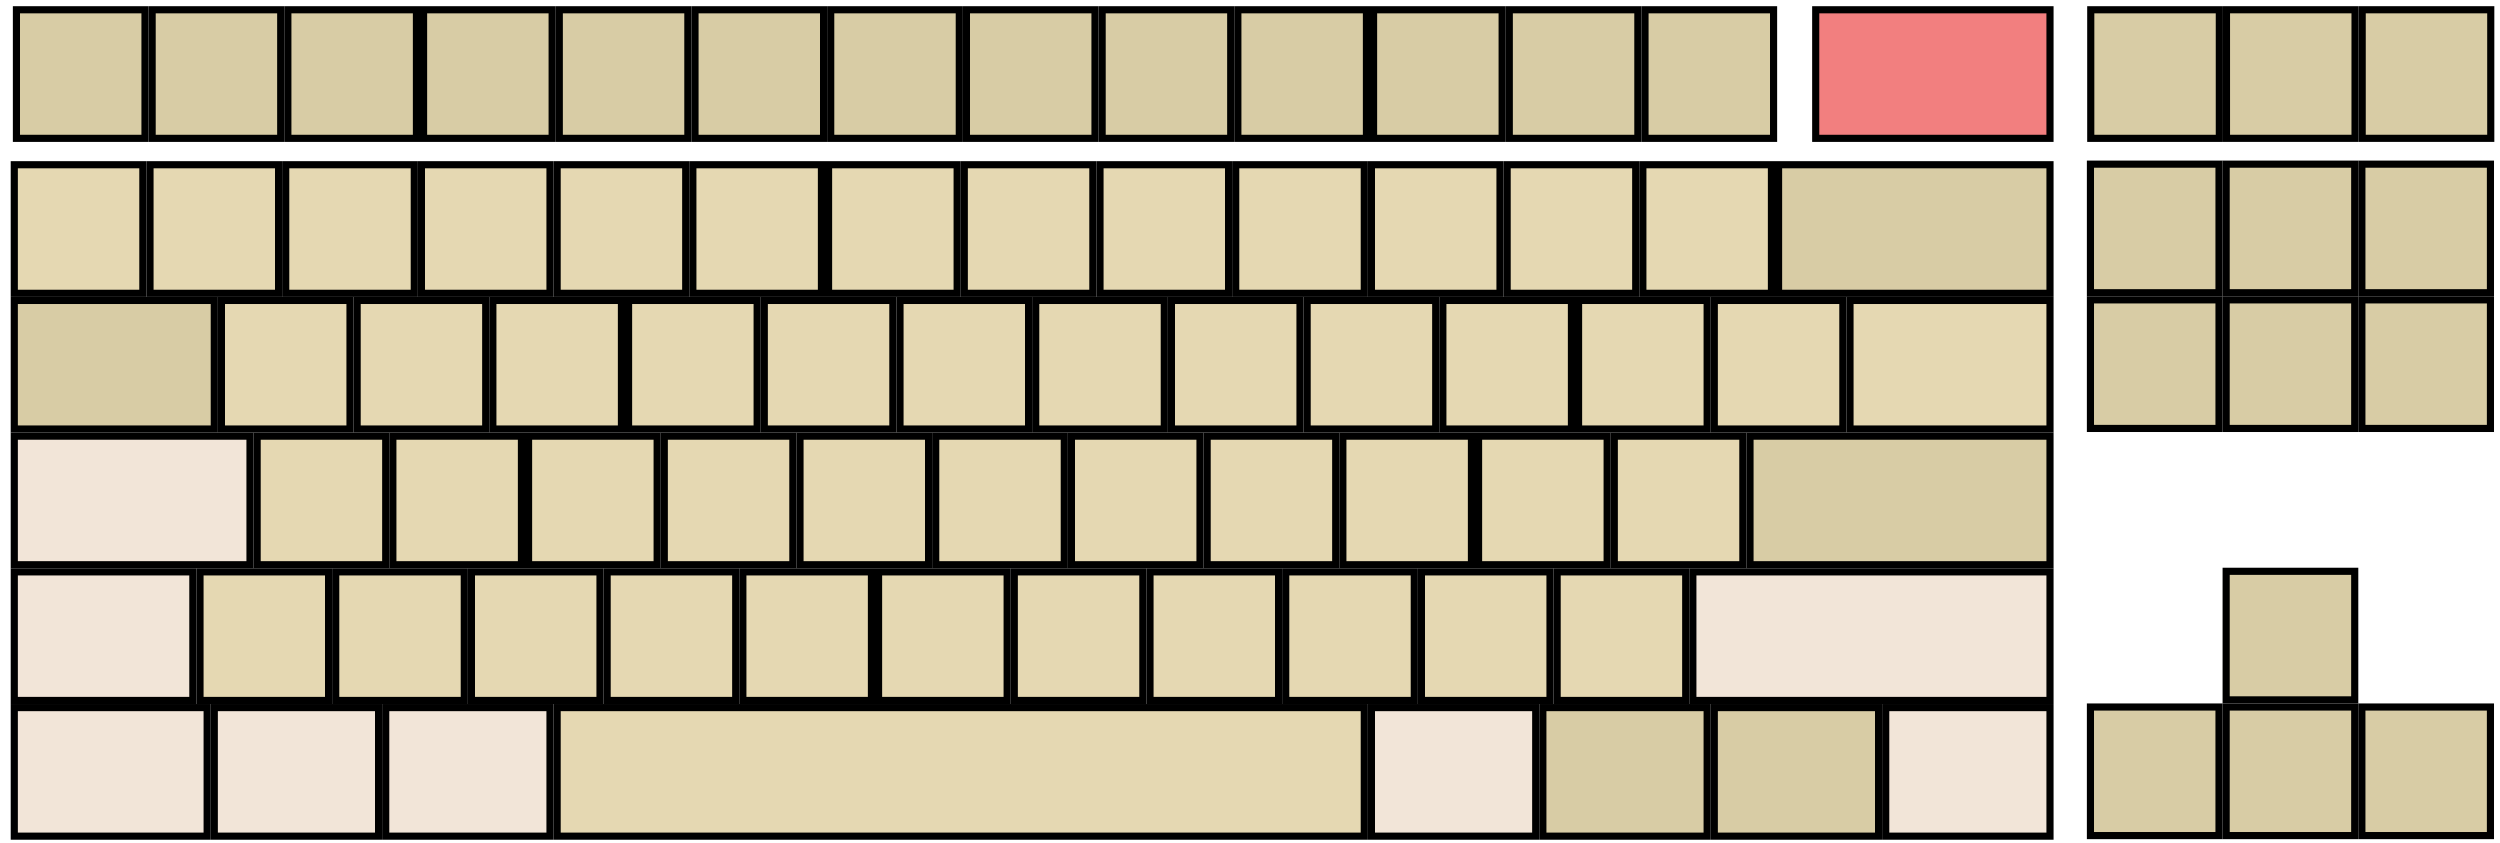
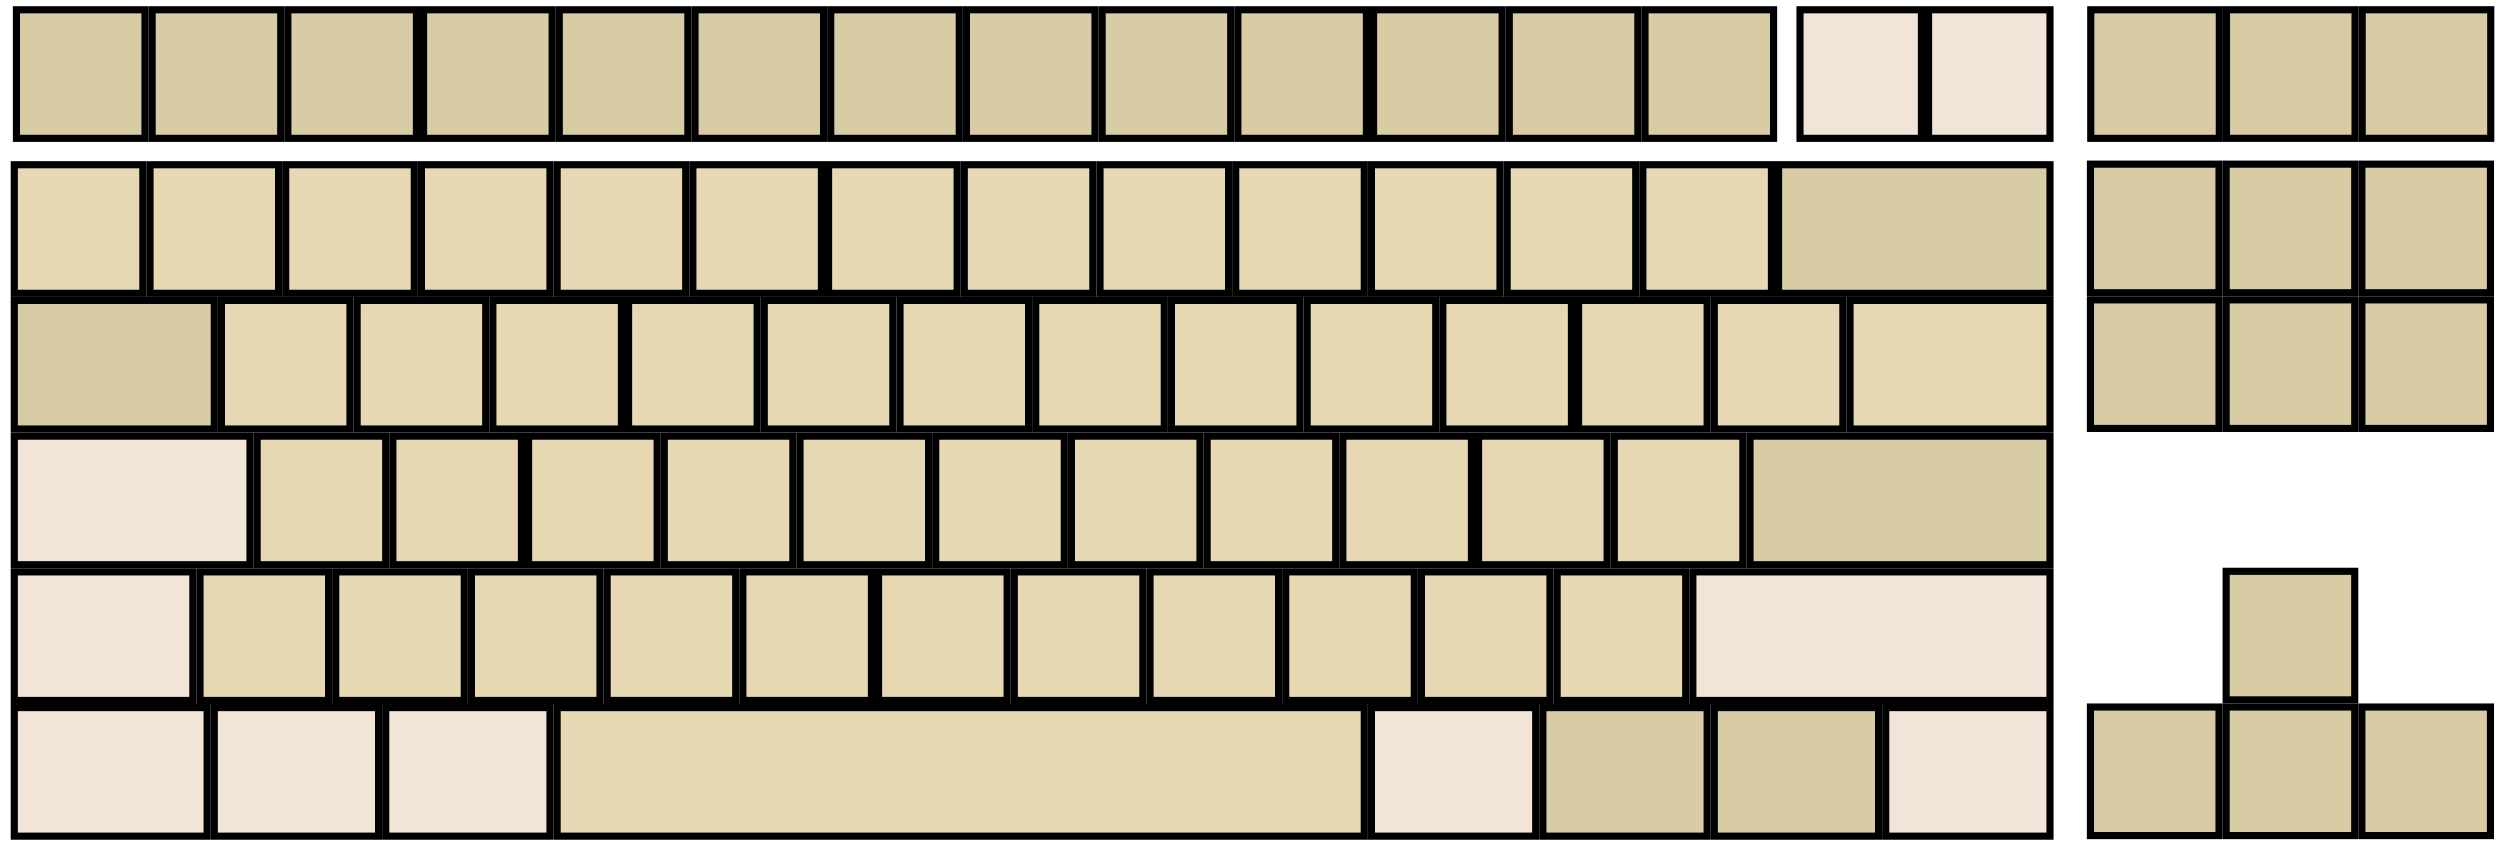
<svg xmlns="http://www.w3.org/2000/svg" height="118.0" width="350.0" version="1.0" id="full-alpha">
  <rect style="fill:#f2e5d8;stroke:#000000" height="18" width="23" y="99.063" x="192" id="RALT" />
  <rect style="fill:#e5d8b2;stroke:#000000" height="18" width="18" y="80.063" x="47" id="AB01" />
  <rect style="fill:#e5d8b2;stroke:#000000" height="18" width="18" y="23.063" x="40" id="AE02" />
  <rect style="fill:#e5d8b2;stroke:#000000" height="18" width="18" y="23.063" x="59" id="AE03" />
  <rect style="fill:#e5d8b2;stroke:#000000" height="18" width="18" y="42.063" x="183" id="AD09" />
  <rect style="fill:#e5d8b2;stroke:#000000" height="18" width="18" y="23.063" x="21" id="AE01" />
  <rect style="fill:#e5d8b2;stroke:#000000" height="18" width="18" y="23.063" x="116" id="AE06" />
  <rect style="fill:#e5d8b2;stroke:#000000" height="18" width="18" y="23.063" x="135" id="AE07" />
  <rect style="fill:#e5d8b2;stroke:#000000" height="18" width="18" y="23.063" x="78" id="AE04" />
  <rect style="fill:#e5d8b2;stroke:#000000" height="18" width="18" y="23.063" x="97" id="AE05" />
  <rect style="fill:#e5d8b2;stroke:#000000" height="18" width="18" y="42.063" x="69" id="AD03" />
  <rect style="fill:#e5d8b2;stroke:#000000" height="18" width="18" y="42.063" x="50" id="AD02" />
  <rect style="fill:#e5d8b2;stroke:#000000" height="18" width="18" y="42.063" x="31" id="AD01" />
  <rect style="fill:#e5d8b2;stroke:#000000" height="18" width="18" y="23.063" x="173" id="AE09" />
  <rect style="fill:#e5d8b2;stroke:#000000" height="18" width="18" y="42.063" x="145" id="AD07" />
  <rect style="fill:#e5d8b2;stroke:#000000" height="18" width="18" y="42.063" x="126" id="AD06" />
  <rect style="fill:#e5d8b2;stroke:#000000" height="18" width="18" y="42.063" x="107" id="AD05" />
  <rect style="fill:#e5d8b2;stroke:#000000" height="18" width="18" y="42.063" x="88" id="AD04" />
  <rect style="fill:#e5d8b2;stroke:#000000" height="18" width="18" y="80.063" x="218" id="AB10" />
  <rect style="fill:#e5d8b2;stroke:#000000" height="18" width="18" y="61.063" x="226" id="AC11" />
  <rect style="fill:#e5d8b2;stroke:#000000" height="18" width="18" y="61.063" x="207" id="AC10" />
  <rect style="fill:#f2e5d8;stroke:#000000" height="18" width="23" y="99.063" x="264" id="RCTL" />
  <rect style="fill:#f2e5d8;stroke:#000000" height="18" width="27" y="99.063" x="2" id="LCTL" />
  <rect style="fill:#d8cca5;stroke:#000000" height="18" width="28" y="42.063" x="2" id="TAB" />
  <rect style="fill:#f2e5d8;stroke:#000000" height="18" width="23" y="99.063" x="54" id="LALT" />
  <rect style="fill:#e5d8b2;stroke:#000000" height="18" width="18" y="23.063" x="2" id="TLDE" />
  <rect style="fill:#e5d8b2;stroke:#000000" height="18" width="18" y="80.063" x="28" id="LSGT" />
  <rect style="fill:#f2e5d8;stroke:#000000" height="18" width="25" y="80.063" x="2" id="LFSH" />
  <rect style="fill:#d8cca5;stroke:#000000" height="18" width="38" y="23.063" x="249" id="BKSP" />
  <rect style="fill:#f2e5d8;stroke:#000000" height="18" width="33" y="61.063" x="2" id="CAPS" />
  <rect style="fill:#e5d8b2;stroke:#000000" height="18" width="28" y="42.063" x="259" id="BKSL" />
  <rect style="fill:#d8cca5;stroke:#000000" height="18" width="42" y="61.063" x="245" id="RTRN" />
  <rect style="fill:#d8cca5;stroke:#000000" height="18" width="23" y="99.063" x="240" id="MENU" />
  <rect style="fill:#e5d8b2;stroke:#000000" height="18" width="18" y="42.063" x="202" id="AD10" />
  <rect style="fill:#e5d8b2;stroke:#000000" height="18" width="18" y="42.063" x="221" id="AD11" />
  <rect style="fill:#e5d8b2;stroke:#000000" height="18" width="18" y="42.063" x="240" id="AD12" />
  <rect style="fill:#e5d8b2;stroke:#000000" height="18" width="18" y="80.063" x="180" id="AB08" />
  <rect style="fill:#e5d8b2;stroke:#000000" height="18" width="18" y="23.063" x="211" id="AE11" />
  <rect style="fill:#e5d8b2;stroke:#000000" height="18" width="18" y="23.063" x="192" id="AE10" />
  <rect style="fill:#e5d8b2;stroke:#000000" height="18" width="18" y="23.063" x="230" id="AE12" />
  <rect style="fill:#e5d8b2;stroke:#000000" height="18" width="18" y="61.063" x="93" id="AC04" />
  <rect style="fill:#e5d8b2;stroke:#000000" height="18" width="18" y="61.063" x="112" id="AC05" />
  <rect style="fill:#e5d8b2;stroke:#000000" height="18" width="18" y="61.063" x="131" id="AC06" />
  <rect style="fill:#e5d8b2;stroke:#000000" height="18" width="18" y="61.063" x="150" id="AC07" />
  <rect style="fill:#e5d8b2;stroke:#000000" height="18" width="18" y="80.063" x="199" id="AB09" />
  <rect style="fill:#e5d8b2;stroke:#000000" height="18" width="18" y="61.063" x="36" id="AC01" />
  <rect style="fill:#e5d8b2;stroke:#000000" height="18" width="18" y="61.063" x="55" id="AC02" />
  <rect style="fill:#e5d8b2;stroke:#000000" height="18" width="18" y="61.063" x="74" id="AC03" />
  <rect style="fill:#e5d8b2;stroke:#000000" height="18" width="18" y="80.063" x="123" id="AB05" />
  <rect style="fill:#e5d8b2;stroke:#000000" height="18" width="18" y="80.063" x="104" id="AB04" />
  <rect style="fill:#e5d8b2;stroke:#000000" height="18" width="18" y="23.063" x="154" id="AE08" />
  <rect style="fill:#e5d8b2;stroke:#000000" height="18" width="18" y="80.063" x="142" id="AB06" />
  <rect style="fill:#e5d8b2;stroke:#000000" height="18" width="18" y="61.063" x="169" id="AC08" />
  <rect style="fill:#e5d8b2;stroke:#000000" height="18" width="18" y="61.063" x="188" id="AC09" />
  <rect style="fill:#e5d8b2;stroke:#000000" height="18" width="18" y="80.063" x="85" id="AB03" />
  <rect style="fill:#e5d8b2;stroke:#000000" height="18" width="18" y="80.063" x="66" id="AB02" />
  <rect style="fill:#e5d8b2;stroke:#000000" height="18" width="18" y="42.063" x="164" id="AD08" />
  <rect style="fill:#d8cca5;stroke:#000000" height="18" width="23" y="99.063" x="216" id="RWIN" />
  <rect style="fill:#e5d8b2;stroke:#000000" height="18" width="113" y="99.063" x="78" id="SPCE" />
  <rect style="fill:#f2e5d8;stroke:#000000" height="18" width="50" y="80.063" x="237" id="RTSH" />
  <rect style="fill:#f2e5d8;stroke:#000000" height="18" width="23" y="99.063" x="30" id="LWIN" />
  <rect style="fill:#e5d8b2;stroke:#000000" height="18" width="18" y="80.063" x="161" id="AB07" />
  <rect style="fill:#d8cca5;stroke:#000000" height="18" width="18" y="98.982" x="311.662" id="DOWN" />
  <rect style="fill:#d8cca5;stroke:#000000" height="18" width="18" y="22.982" x="330.662" id="PGUP" />
  <rect style="fill:#d8cca5;stroke:#000000" height="18" width="18" y="22.982" x="311.662" id="HOME" />
  <rect style="fill:#d8cca5;stroke:#000000" height="18" width="18" y="98.982" x="292.662" id="LEFT" />
  <rect style="fill:#d8cca5;stroke:#000000" height="18" width="18" y="98.982" x="330.662" id="RGHT" />
  <rect style="fill:#d8cca5;stroke:#000000" height="18" width="18" y="41.982" x="292.662" id="DELE" />
  <rect style="fill:#d8cca5;stroke:#000000" height="18" width="18" y="41.982" x="311.662" id="END" />
  <rect style="fill:#d8cca5;stroke:#000000" height="18" width="18" y="41.982" x="330.662" id="PGDN" />
  <rect style="fill:#d8cca5;stroke:#000000" height="18" width="18" y="79.982" x="311.662" id="UP" />
  <rect style="fill:#d8cca5;stroke:#000000" height="18" width="18" y="22.982" x="292.662" id="INS" />
  <rect style="fill:#d8cca5;stroke:#000000" height="18" width="18" y="1.368" x="192.3" id="F10" />
  <rect style="fill:#d8cca5;stroke:#000000" height="18" width="18" y="1.368" x="59.3" id="F3" />
  <rect style="fill:#d8cca5;stroke:#000000" height="18" width="18" y="1.368" x="40.3" id="F2" />
  <rect style="fill:#d8cca5;stroke:#000000" height="18" width="18" y="1.368" x="2.3" id="ESC" />
  <rect style="fill:#d8cca5;stroke:#000000" height="18" width="18" y="1.368" x="230.3" id="F12" />
  <rect style="fill:#d8cca5;stroke:#000000" height="18" width="18" y="1.368" x="211.3" id="F11" />
  <rect style="fill:#d8cca5;stroke:#000000" height="18" width="18" y="1.368" x="173.3" id="F9" />
  <rect style="fill:#d8cca5;stroke:#000000" height="18" width="18" y="1.368" x="116.3" id="F6" />
  <rect style="fill:#d8cca5;stroke:#000000" height="18" width="18" y="1.368" x="135.3" id="F7" />
  <rect style="fill:#d8cca5;stroke:#000000" height="18" width="18" y="1.368" x="21.3" id="F1" />
  <rect style="fill:#d8cca5;stroke:#000000" height="18" width="18" y="1.368" x="78.3" id="F4" />
  <rect style="fill:#d8cca5;stroke:#000000" height="18" width="18" y="1.368" x="154.3" id="F8" />
  <rect style="fill:#d8cca5;stroke:#000000" height="18" width="18" y="1.368" x="97.3" id="F5" />
  <rect style="fill:#d8cca5;stroke:#000000" height="18" width="18" y="1.366" x="330.706" id="Pause" />
  <rect style="fill:#d8cca5;stroke:#000000" height="18" width="18" y="1.368" x="292.706" id="Prnt" />
  <rect style="fill:#d8cca5;stroke:#000000" height="18" width="18" y="1.366" x="311.706" id="Scroll" />
-   <rect style="fill:#f27f7f;stroke:#000000" height="18" width="32.8" y="1.368" x="254.2" id="settings" />
+   <rect style="fill:#f2e5d8;stroke:#000000" height="18" width="17" y="1.368" x="252" id="middleClick" />
+   <rect style="fill:#f2e5d8;stroke:#000000" height="18" width="17" y="1.368" x="270" id="secondaryClick" />
</svg>
